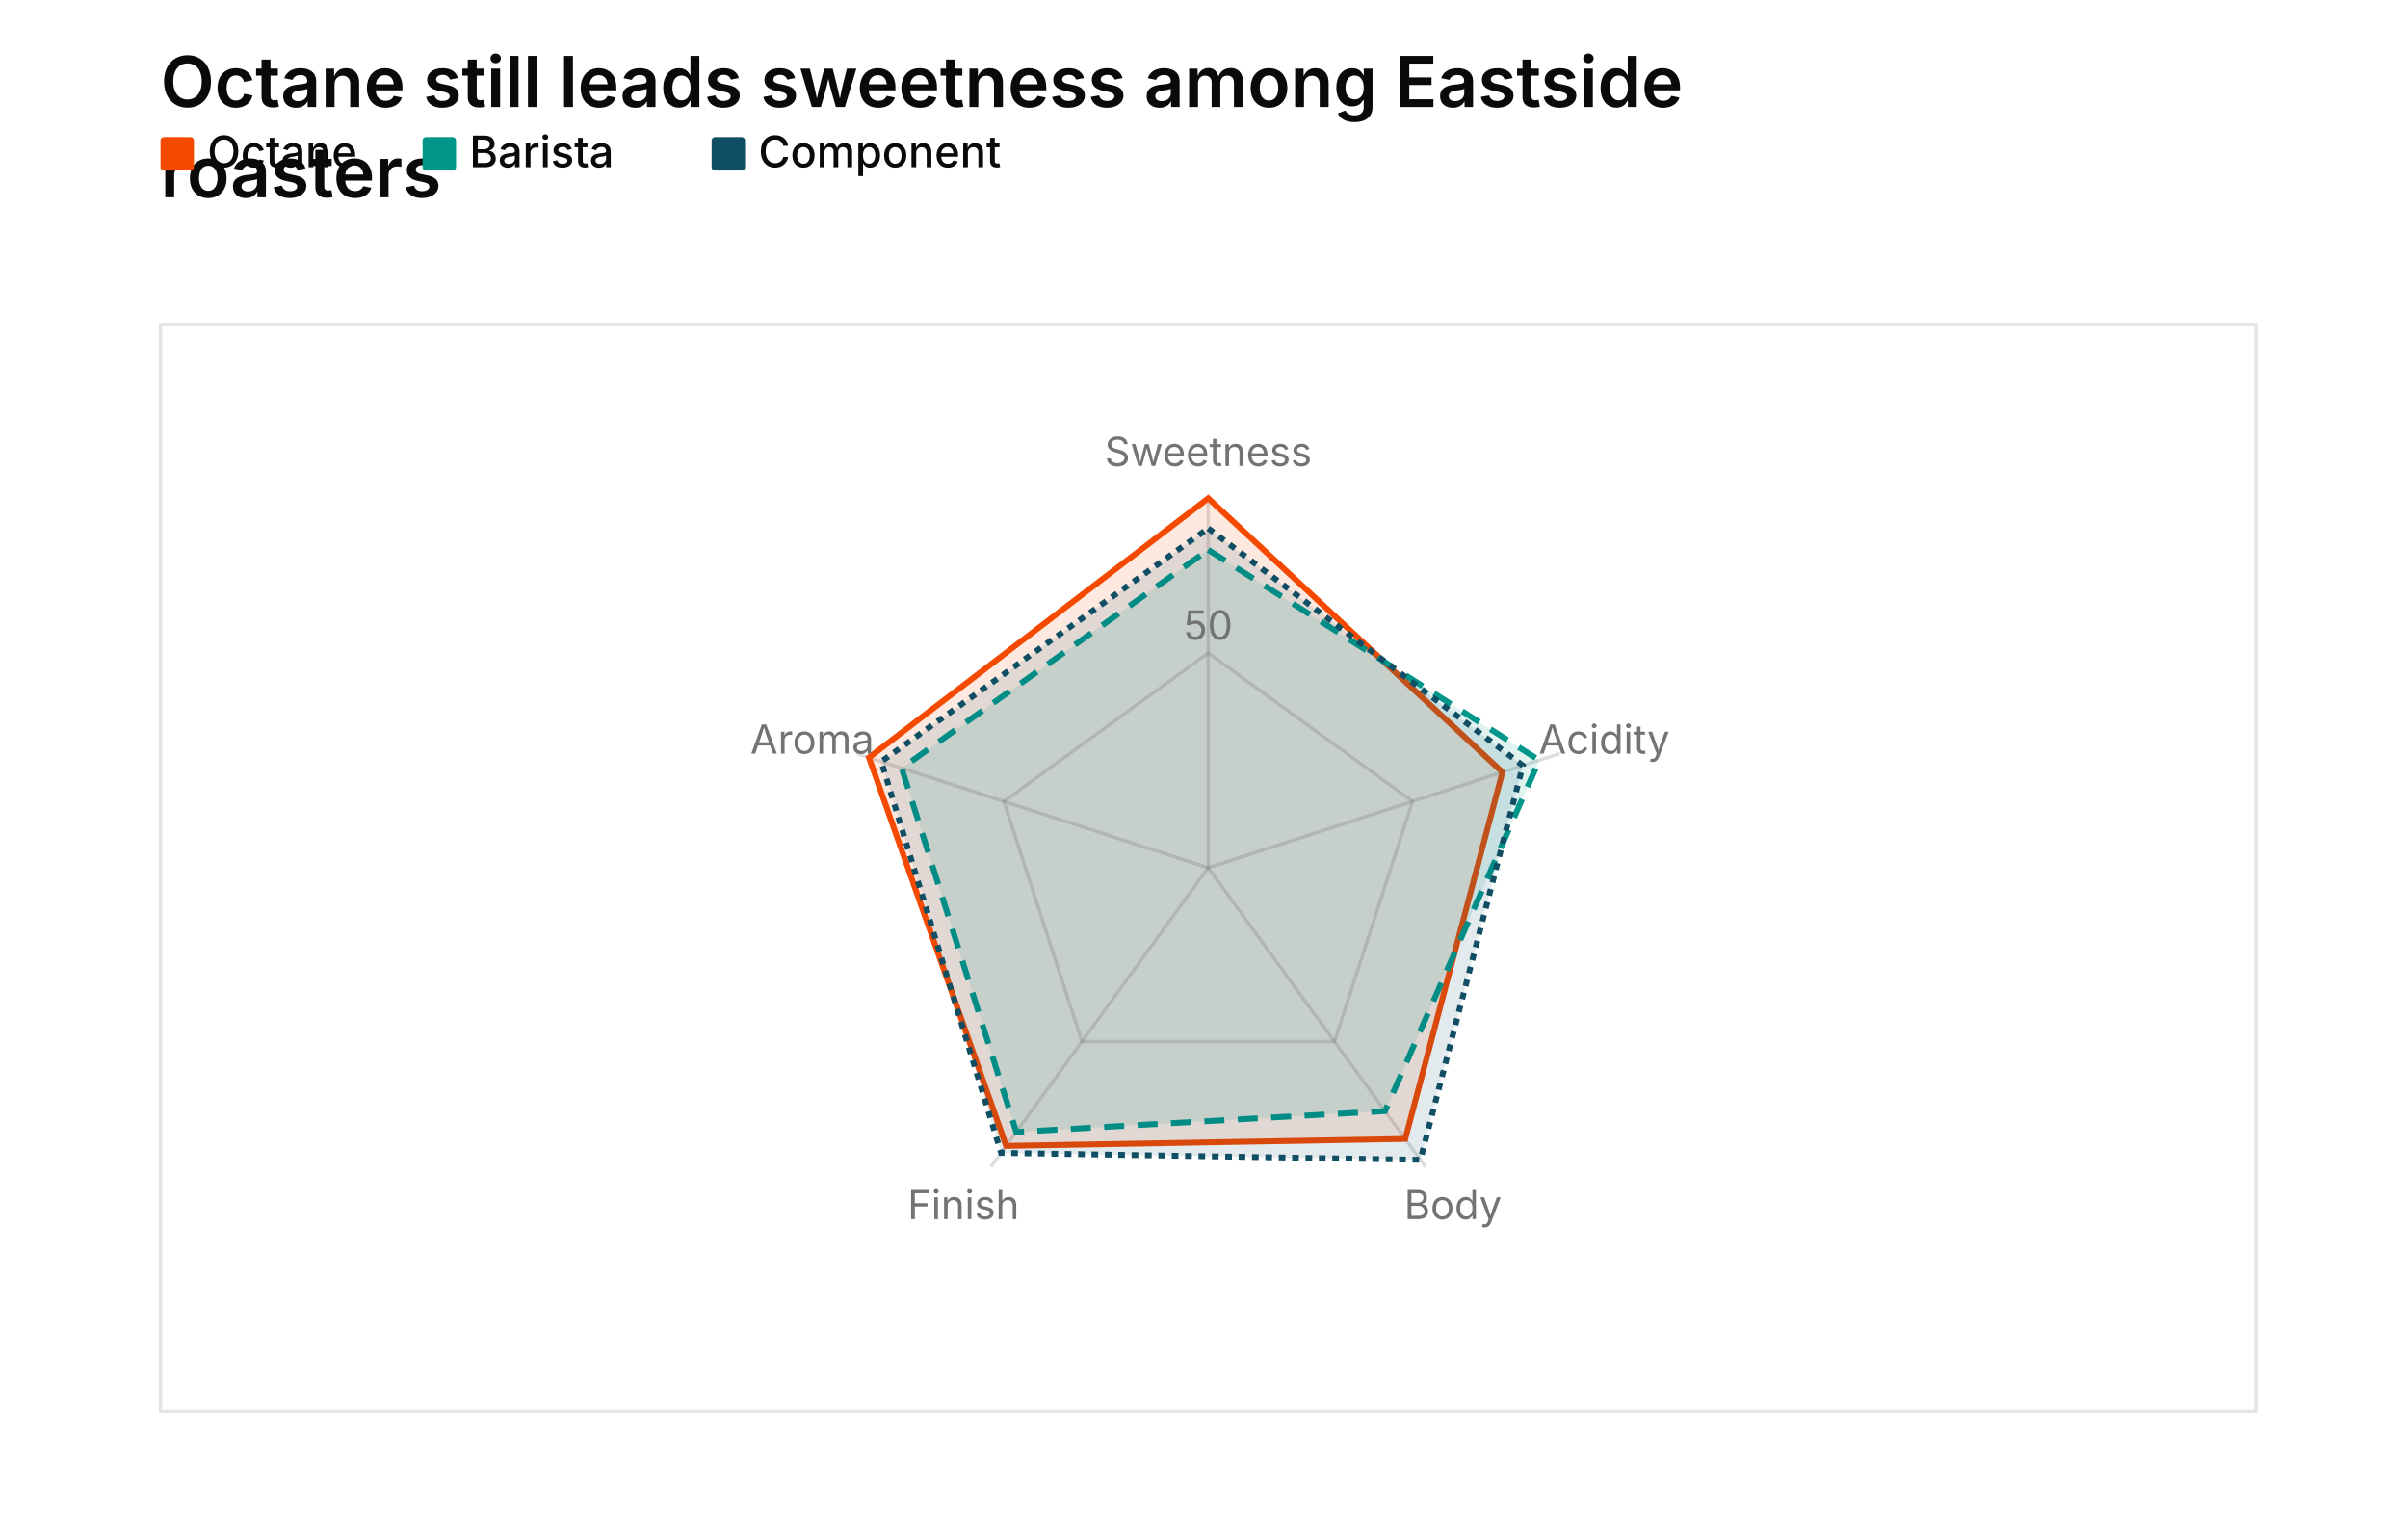
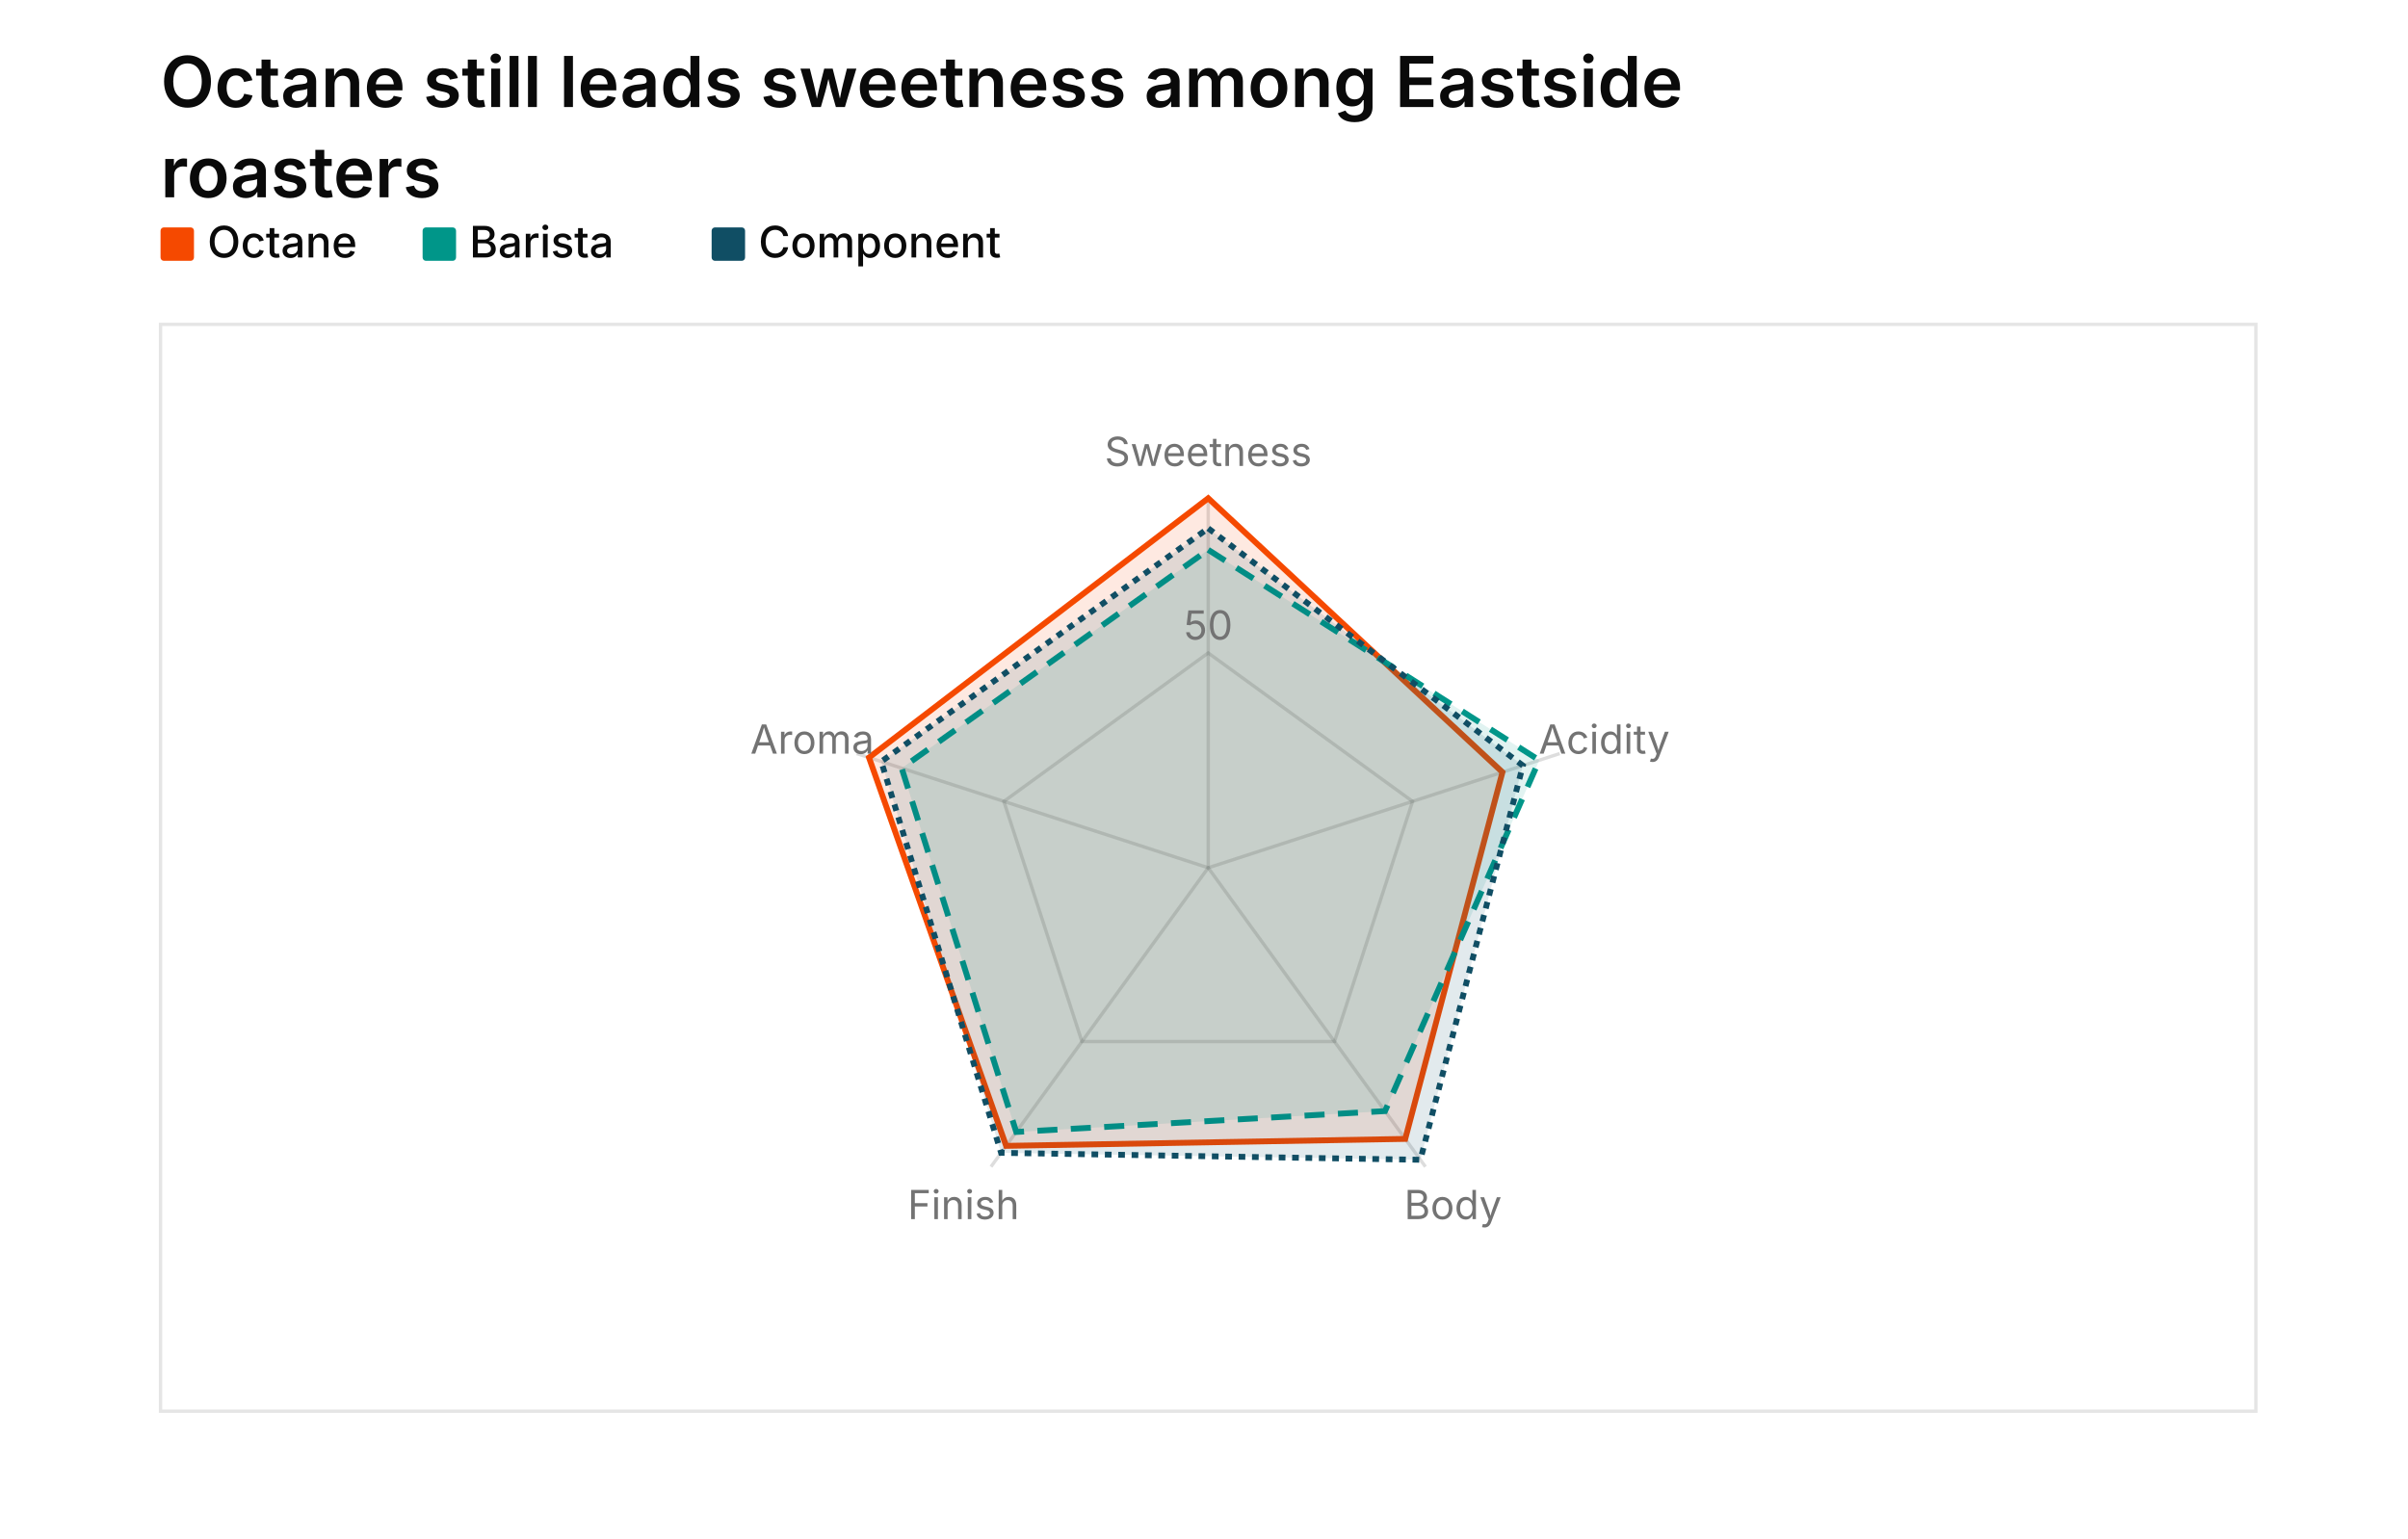
<svg xmlns="http://www.w3.org/2000/svg" width="720" height="460" viewBox="0 0 720 460" role="img" aria-label="radar chart: Octane still leads sweetness among Eastside roasters, 15 rows, series roaster" aria-labelledby="mv-8ea7187fd1d29496-title" aria-describedby="mv-8ea7187fd1d29496-desc" data-markvis="2" data-chart-type="radar" data-id="mv-8ea7187fd1d29496" font-family="Inter, ui-sans-serif, system-ui, -apple-system, &quot;Segoe UI&quot;, sans-serif" font-size="12">
  <text x="48" y="32" text-anchor="start" font-size="21" font-weight="600" fill="#0A0A0A">
    <tspan x="48" dy="0">Octane still leads sweetness among Eastside</tspan>
    <tspan x="48" dy="27">roasters</tspan>
  </text>
  <g font-size="13" font-weight="500" fill="#0A0A0A">
-     <rect x="48" y="41" width="10" height="10" fill="#F54900" rx="1" />
-     <text x="62" y="50" data-legend="Octane">Octane</text>
-     <rect x="126.36" y="41" width="10" height="10" fill="#009689" rx="1" />
-     <text x="140.36" y="50" data-legend="Barista">Barista</text>
-     <rect x="212.78" y="41" width="10" height="10" fill="#104E64" rx="1" />
-     <text x="226.78" y="50" data-legend="Component">Component</text>
+     <rect x="48" y="68" width="10" height="10" fill="#F54900" rx="1" />
+     <text x="62" y="77" data-legend="Octane">Octane</text>
+     <rect x="126.36" y="68" width="10" height="10" fill="#009689" rx="1" />
+     <text x="140.36" y="77" data-legend="Barista">Barista</text>
+     <rect x="212.78" y="68" width="10" height="10" fill="#104E64" rx="1" />
+     <text x="226.78" y="77" data-legend="Component">Component</text>
  </g>
  <rect x="48" y="97" width="626.52" height="325" fill="none" stroke="#e5e5e5" stroke-width="1" data-plot-border="1" />
  <g fill="none" stroke="#0A0A0A" stroke-opacity="0.14" stroke-width="1" data-radar-grid="1">
    <path d="M361.26 195.26 L422.36 239.65 L399.02 311.47 L323.5 311.47 L300.16 239.65 Z" />
    <line x1="361.26" y1="259.5" x2="361.26" y2="149" />
    <line x1="361.26" y1="259.5" x2="466.35" y2="225.35" />
    <line x1="361.26" y1="259.5" x2="426.21" y2="348.9" />
    <line x1="361.26" y1="259.5" x2="296.31" y2="348.9" />
    <line x1="361.26" y1="259.5" x2="256.17" y2="225.35" />
  </g>
  <g data-radar="1">
    <path d="M361.26 149 L449.24 230.91 L420.17 340.58 L300.84 342.66 L259.83 226.54 Z" fill="#F54900" fill-opacity="0.12" stroke="#F54900" stroke-width="1.75" data-series="Octane" />
    <path d="M361.26 164.42 L460.24 227.34 L414.13 332.26 L303.86 338.5 L269.61 229.72 Z" fill="#009689" fill-opacity="0.12" stroke="#009689" stroke-width="1.75" stroke-dasharray="6 4" data-series="Barista" />
    <path d="M361.26 157.99 L455.35 228.93 L424.7 346.82 L299.33 344.74 L263.5 227.74 Z" fill="#104E64" fill-opacity="0.12" stroke="#104E64" stroke-width="1.75" stroke-dasharray="2 2" data-series="Component" />
  </g>
  <g fill="#737373" font-size="12" font-weight="400">
    <text x="361.26" y="135" text-anchor="middle" dominant-baseline="middle" data-spoke="Sweetness">Sweetness</text>
    <text x="479.67" y="221.03" text-anchor="middle" dominant-baseline="middle" data-spoke="Acidity">Acidity</text>
    <text x="434.44" y="360.22" text-anchor="middle" dominant-baseline="middle" data-spoke="Body">Body</text>
    <text x="288.08" y="360.22" text-anchor="middle" dominant-baseline="middle" data-spoke="Finish">Finish</text>
    <text x="242.85" y="221.03" text-anchor="middle" dominant-baseline="middle" data-spoke="Aroma">Aroma</text>
    <text x="361.26" y="191.26" text-anchor="middle" font-size="12" fill="#737373" data-radar-tick="50">50</text>
  </g>
</svg>
